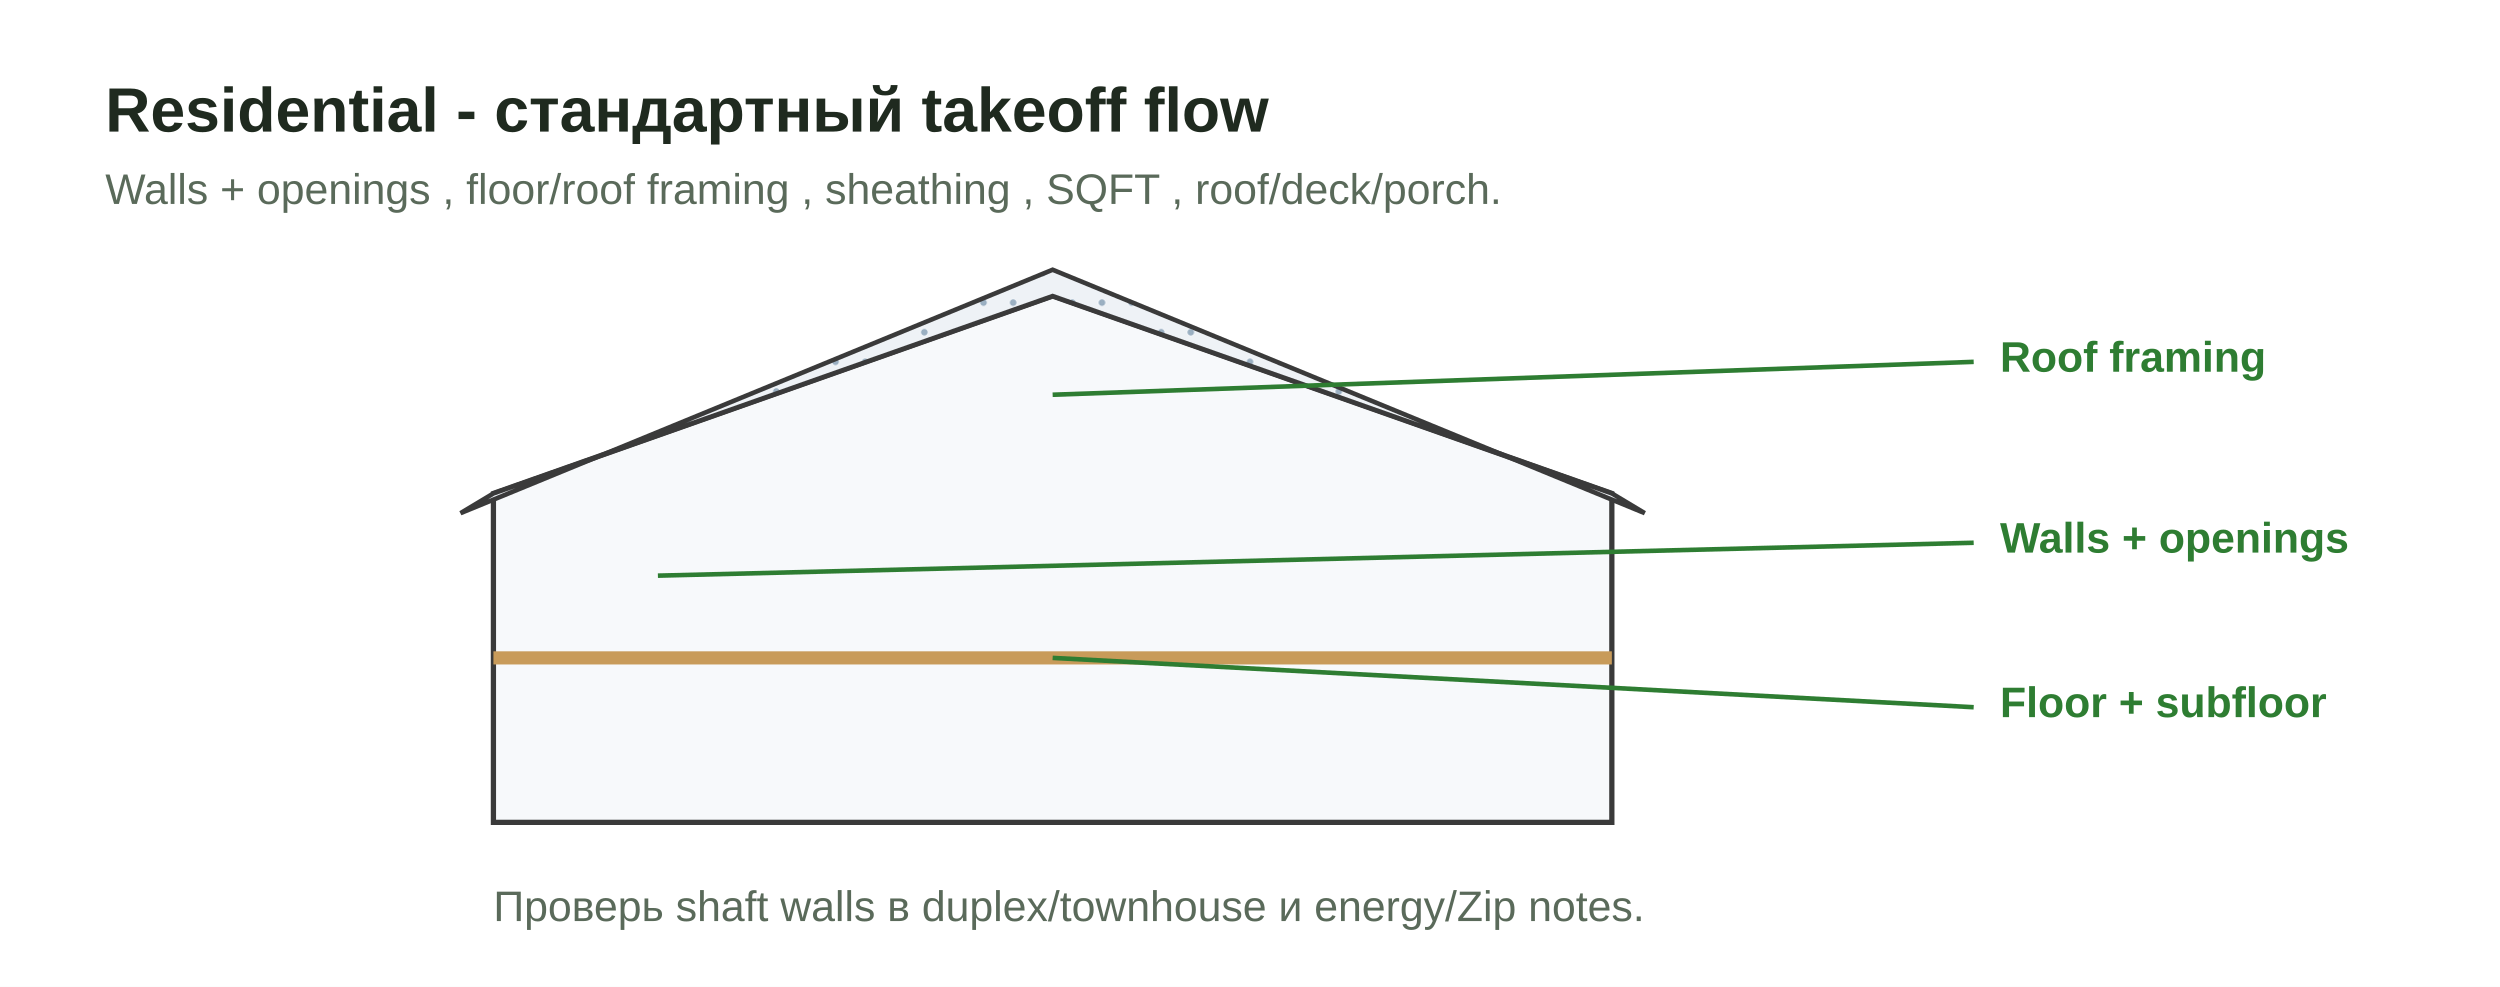
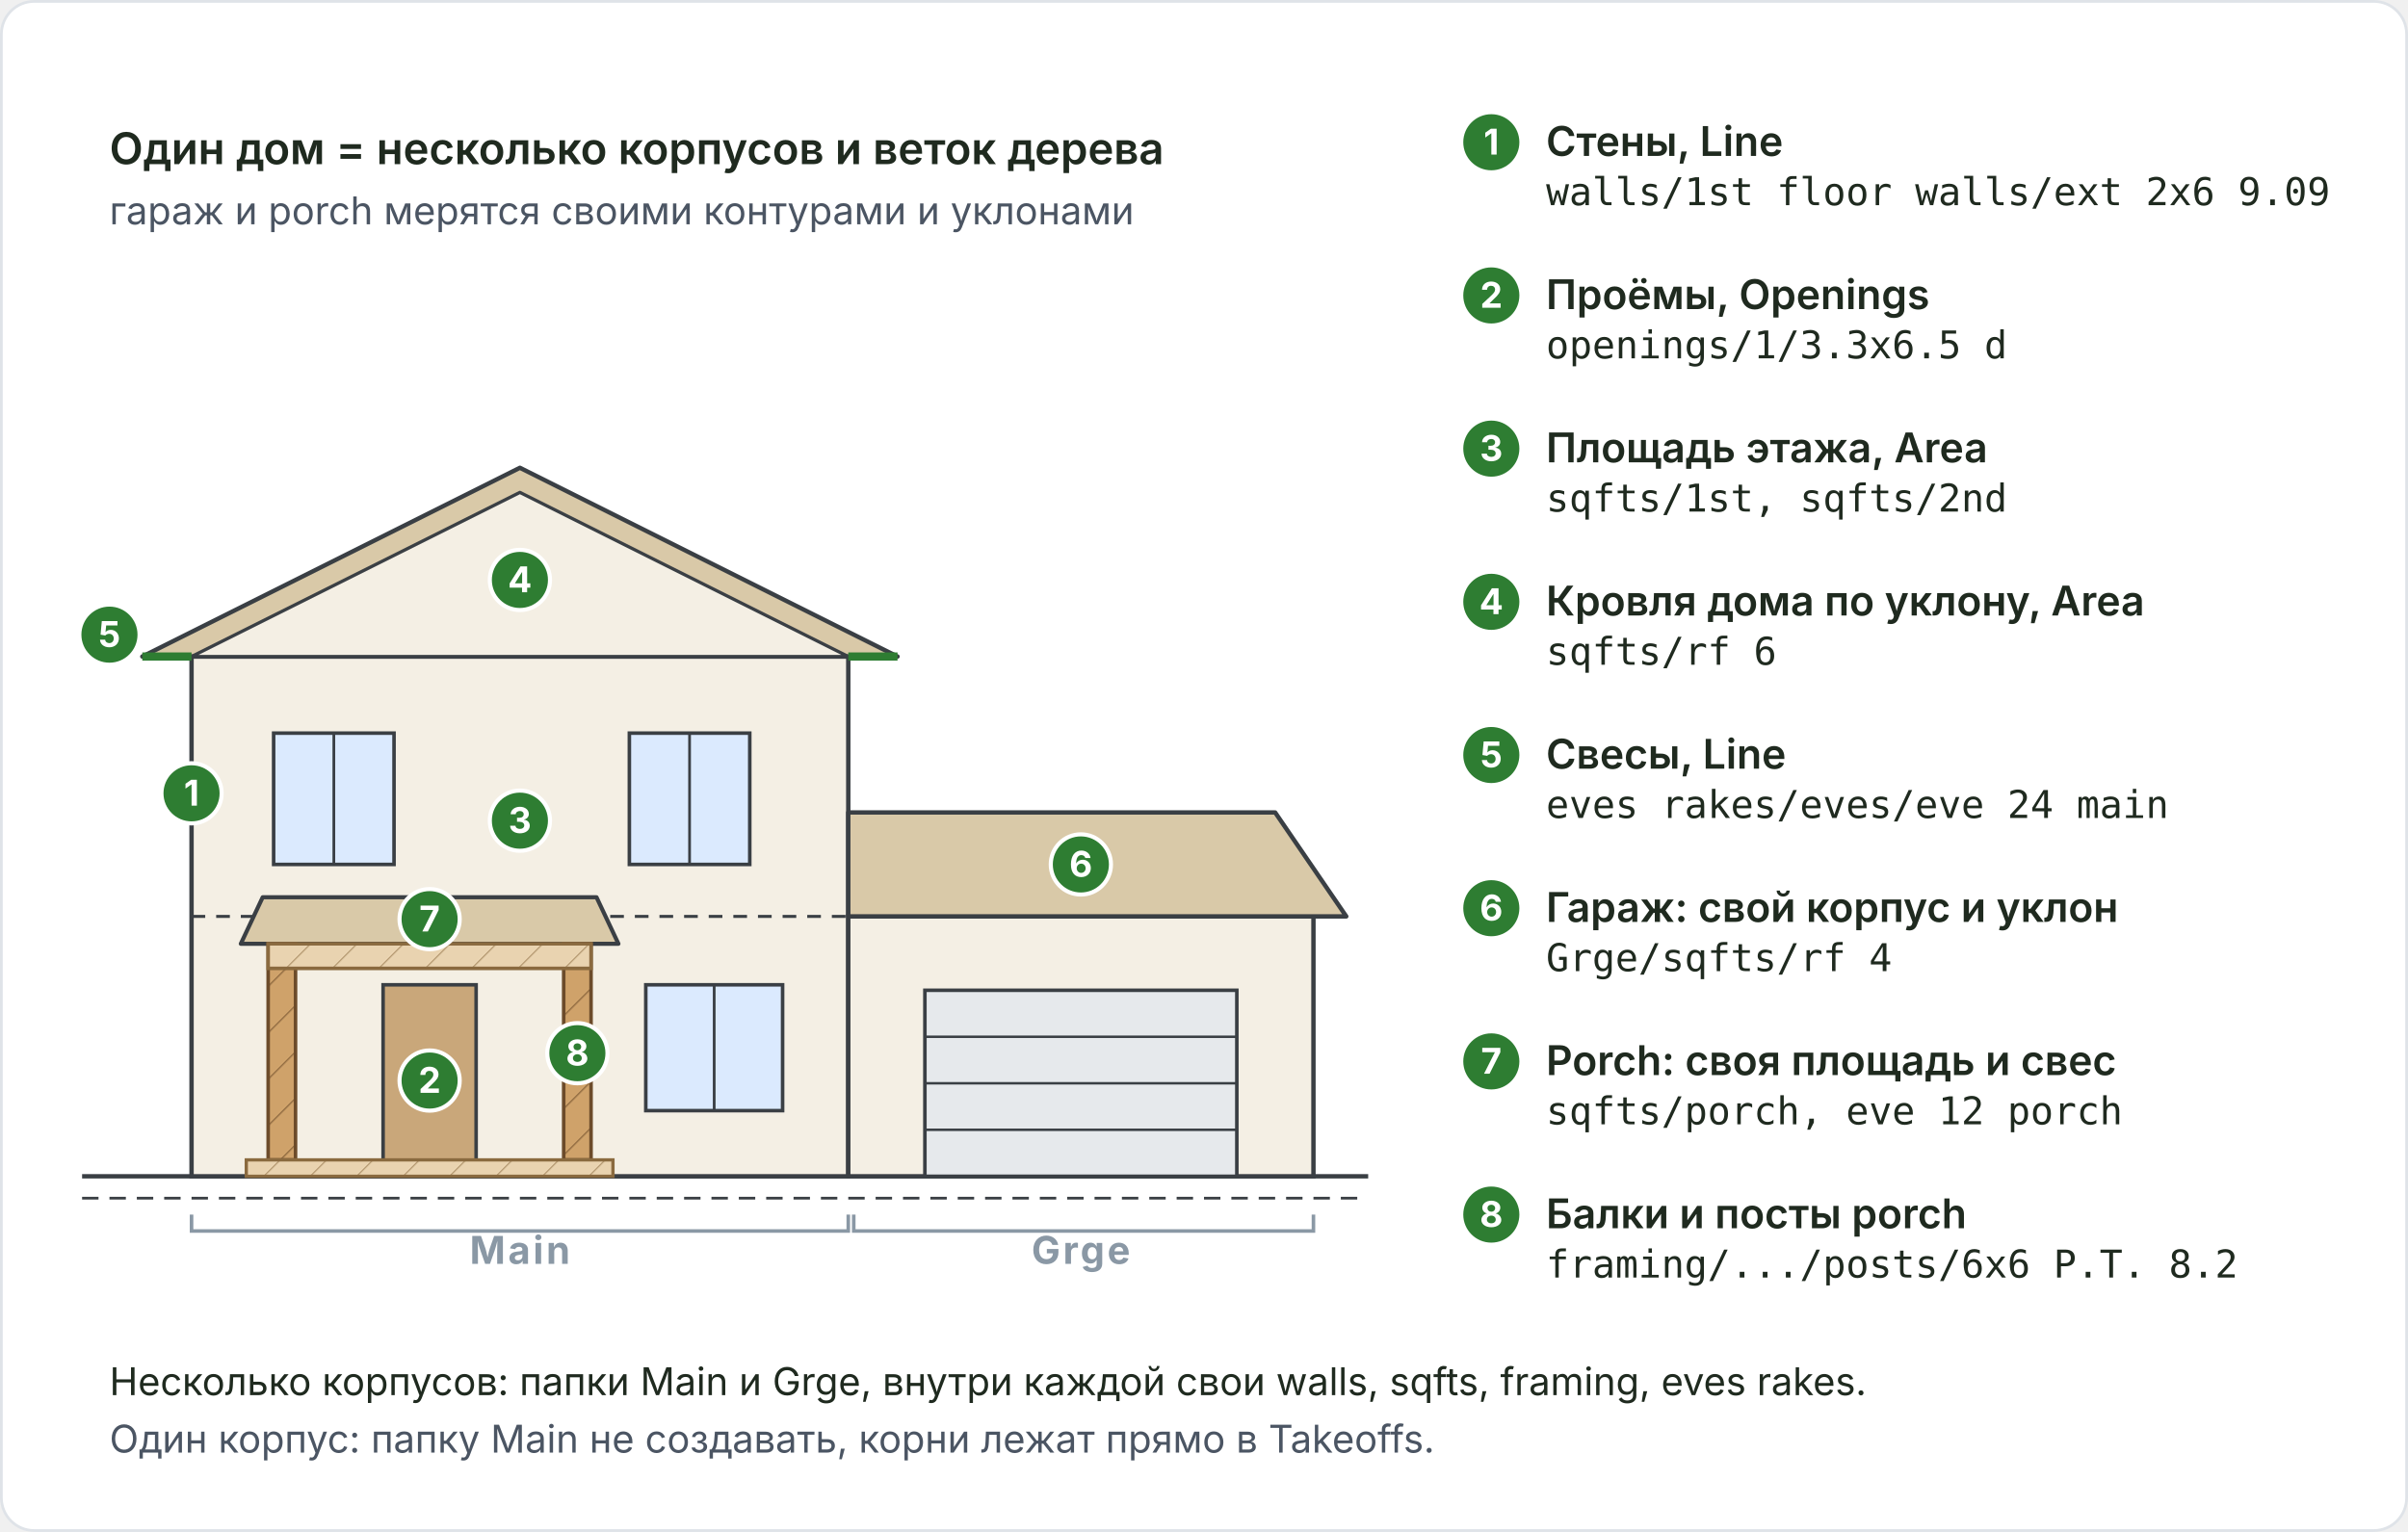
- <svg xmlns="http://www.w3.org/2000/svg" viewBox="0 0 760 300" role="img" aria-labelledby="t">
+ <svg xmlns="http://www.w3.org/2000/svg" viewBox="0 0 880 560" role="img" aria-labelledby="t d">
  <defs>
-     <pattern id="o" width="9" height="9" patternUnits="userSpaceOnUse">
-       <rect width="9" height="9" fill="#eef2f6" />
-       <circle cx="2" cy="2" r="1" fill="#9bb0c2" />
+     <marker id="arr" markerWidth="10" markerHeight="10" refX="9" refY="5" orient="auto" markerUnits="userSpaceOnUse">
+       <path d="M0,1 L0,9 L10,5 z" fill="#2e7d32" />
+     </marker>
+     <marker id="arrInk" markerWidth="10" markerHeight="10" refX="9" refY="5" orient="auto" markerUnits="userSpaceOnUse">
+       <path d="M0,1 L0,9 L10,5 z" fill="#3a3f44" />
+     </marker>
+     <marker id="arrRed" markerWidth="10" markerHeight="10" refX="9" refY="5" orient="auto" markerUnits="userSpaceOnUse">
+       <path d="M0,1 L0,9 L10,5 z" fill="#c62828" />
+     </marker>
+     <marker id="arrGrey" markerWidth="10" markerHeight="10" refX="9" refY="5" orient="auto" markerUnits="userSpaceOnUse">
+       <path d="M0,1 L0,9 L10,5 z" fill="#8a98a5" />
+     </marker>
+     <marker id="tick" markerWidth="8" markerHeight="8" refX="4" refY="4" orient="auto" markerUnits="userSpaceOnUse">
+       <path d="M4,0 L4,8" stroke="#3a3f44" stroke-width="1.4" />
+     </marker>
+     <pattern id="wood" width="12" height="12" patternUnits="userSpaceOnUse" patternTransform="rotate(45)">
+       <rect width="12" height="12" fill="#e9d3b0" />
+       <line x1="0" y1="0" x2="0" y2="12" stroke="#8a6a3f" stroke-width="0.9" opacity="0.55" />
    </pattern>
-     <style>.t{font:700 19px "Segoe UI",Arial,sans-serif;fill:#1f2a1f}.s{font:400 13px "Segoe UI",Arial,sans-serif;fill:#5a6a5a}.l{font:600 13px "Segoe UI",Arial,sans-serif;fill:#2e7d32}</style>
+     <pattern id="pt" width="12" height="12" patternUnits="userSpaceOnUse" patternTransform="rotate(45)">
+       <rect width="12" height="12" fill="#cfa26a" />
+       <line x1="0" y1="0" x2="0" y2="12" stroke="#6c4b2a" stroke-width="1" opacity="0.6" />
+     </pattern>
+     <pattern id="conc" width="10" height="10" patternUnits="userSpaceOnUse">
+       <rect width="10" height="10" fill="#cfd4d8" />
+       <circle cx="2.5" cy="2.5" r="1" fill="#6b7378" opacity="0.7" />
+       <circle cx="7" cy="6.5" r="1" fill="#6b7378" opacity="0.7" />
+     </pattern>
+     <pattern id="sheath" width="7" height="7" patternUnits="userSpaceOnUse">
+       <rect width="7" height="7" fill="#c9b27c" />
+       <circle cx="2" cy="2" r="0.8" fill="#7a6a3c" opacity="0.6" />
+       <circle cx="5" cy="5" r="0.8" fill="#7a6a3c" opacity="0.6" />
+     </pattern>
+     <pattern id="batt" width="20" height="16" patternUnits="userSpaceOnUse">
+       <rect width="20" height="16" fill="#fdf6e3" />
+       <path d="M0,8 Q5,0 10,8 T20,8" fill="none" stroke="#caa64a" stroke-width="1.2" />
+     </pattern>
+     <pattern id="rigid" width="8" height="8" patternUnits="userSpaceOnUse">
+       <rect width="8" height="8" fill="#fbe9c6" />
+       <path d="M0,8 L8,0" stroke="#d9a441" stroke-width="0.8" />
+     </pattern>
+     <pattern id="cmu" width="40" height="20" patternUnits="userSpaceOnUse">
+       <rect width="40" height="20" fill="#cfd4d8" />
+       <path d="M0,10 H40 M20,0 V10 M0,10 V20 M40,10 V20" stroke="#6b7378" stroke-width="1" fill="none" />
+     </pattern>
+     <pattern id="endgrain" width="6" height="6" patternUnits="userSpaceOnUse">
+       <rect width="6" height="6" fill="#e9d3b0" />
+       <path d="M0,3 H6" stroke="#8a6a3f" stroke-width="0.7" opacity="0.5" />
+     </pattern>
+     <pattern id="hatchRed" width="8" height="8" patternUnits="userSpaceOnUse" patternTransform="rotate(45)">
+       <rect width="8" height="8" fill="#fff" />
+       <line x1="0" y1="0" x2="0" y2="8" stroke="#c62828" stroke-width="1.2" opacity="0.6" />
+     </pattern>
+     <pattern id="hatchGrey" width="8" height="8" patternUnits="userSpaceOnUse" patternTransform="rotate(45)">
+       <rect width="8" height="8" fill="#f3f4f6" />
+       <line x1="0" y1="0" x2="0" y2="8" stroke="#9aa4ad" stroke-width="1" opacity="0.8" />
+     </pattern>
+     <pattern id="hatchGreen" width="8" height="8" patternUnits="userSpaceOnUse" patternTransform="rotate(45)">
+       <rect width="8" height="8" fill="#eaf5ea" />
+       <line x1="0" y1="0" x2="0" y2="8" stroke="#2e7d32" stroke-width="1.1" opacity="0.55" />
+     </pattern>
+     <style>
+       .lab{font:600 16px Inter, "Segoe UI", Arial, sans-serif;fill:#1f2a1f}
+       .lab2{font:600 15px Inter, "Segoe UI", Arial, sans-serif;fill:#1f2a1f}
+       .h{font:700 17px Inter, "Segoe UI", Arial, sans-serif;fill:#1f2a1f}
+       .note{font:400 14px Inter, "Segoe UI", Arial, sans-serif;fill:#4b5563}
+       .ink{font:400 14px Inter, "Segoe UI", Arial, sans-serif;fill:#1f2a1f}
+       .inkb{font:700 14px Inter, "Segoe UI", Arial, sans-serif;fill:#1f2a1f}
+       .mono{font:500 14px "JetBrains Mono", Consolas, monospace;fill:#2e7d32}
+       .mono2{font:500 14px "JetBrains Mono", Consolas, monospace;fill:#1f2a1f}
+       .side{font:700 14px Inter, "Segoe UI", Arial, sans-serif;fill:#8a98a5;letter-spacing:1px}
+       .red{font:600 14px Inter, "Segoe UI", Arial, sans-serif;fill:#c62828}
+       .green{font:600 14px Inter, "Segoe UI", Arial, sans-serif;fill:#2e7d32}
+       .dimt{font:500 14px Inter, "Segoe UI", Arial, sans-serif;fill:#1f2a1f}
+       .numt{font:700 13px Inter, "Segoe UI", Arial, sans-serif;fill:#fff;text-anchor:middle}
+       .xl{font:400 14px Inter, "Segoe UI", Arial, sans-serif;fill:#1f2328}
+       .xlb{font:700 14px Inter, "Segoe UI", Arial, sans-serif;fill:#1f2328}
+       .xlh{font:400 13px Inter, "Segoe UI", Arial, sans-serif;fill:#5a6168}
+     </style>
  </defs>
-   <rect width="760" height="300" fill="#fff" />
-   <text class="t" x="32" y="40">Residential - стандартный takeoff flow</text>
-   <text class="s" x="32" y="62">Walls + openings , floor/roof framing , sheathing , SQFT , roof/deck/porch.</text>
-   <polygon points="150,250 150,150 320,90 490,150 490,250" fill="#f7f9fb" stroke="#3a3a3a" stroke-width="1.6" />
-   <polygon points="140,156 320,82 500,156 490,150 320,90 150,150" fill="url(#o)" stroke="#3a3a3a" stroke-width="1.4" />
-   <line x1="150" y1="200" x2="490" y2="200" stroke="#c89b5a" stroke-width="4" />
-   <line x1="320" y1="120" x2="600" y2="110" stroke="#2e7d32" stroke-width="1.4" />
-   <text class="l" x="608" y="113">Roof framing</text>
-   <line x1="200" y1="175" x2="600" y2="165" stroke="#2e7d32" stroke-width="1.4" />
-   <text class="l" x="608" y="168">Walls + openings</text>
-   <line x1="320" y1="200" x2="600" y2="215" stroke="#2e7d32" stroke-width="1.4" />
-   <text class="l" x="608" y="218">Floor + subfloor</text>
-   <text class="s" x="150" y="280">Проверь shaft walls в duplex/townhouse и energy/Zip notes.</text>
+   <rect x="0.5" y="0.5" width="879" height="559" rx="12" fill="#ffffff" stroke="#dfe3e8" />
+   <line x1="30" y1="430" x2="500" y2="430" stroke="#3a3f44" stroke-width="1.6" />
+   <path d="M30,438 H500" stroke="#3a3f44" stroke-width="1" stroke-dasharray="6 4" />
+   <rect x="70" y="240" width="240" height="190" fill="#f4efe4" stroke="#3a3f44" stroke-width="1.6" />
+   <line x1="70" y1="335" x2="310" y2="335" stroke="#3a3f44" stroke-width="1.1" stroke-dasharray="5 4" />
+   <polygon points="52,240 190,171 328,240" fill="#d9c9a8" stroke="#3a3f44" stroke-width="1.6" stroke-linejoin="round" />
+   <polygon points="70,240 190,180 310,240" fill="#f4efe4" stroke="#3a3f44" stroke-width="1.2" stroke-linejoin="round" />
+   <rect x="100" y="268" width="44" height="48" fill="#dbeafe" stroke="#3a3f44" stroke-width="1.3" />
+   <line x1="122" y1="268" x2="122" y2="316" stroke="#3a3f44" stroke-width="1" />
+   <rect x="230" y="268" width="44" height="48" fill="#dbeafe" stroke="#3a3f44" stroke-width="1.3" />
+   <line x1="252" y1="268" x2="252" y2="316" stroke="#3a3f44" stroke-width="1" />
+   <rect x="236" y="360" width="50" height="46" fill="#dbeafe" stroke="#3a3f44" stroke-width="1.3" />
+   <line x1="261" y1="360" x2="261" y2="406" stroke="#3a3f44" stroke-width="1" />
+   <rect x="140" y="360" width="34" height="70" fill="#c9a77a" stroke="#3a3f44" stroke-width="1.3" />
+   <polygon points="88,345 226,345 218,328 96,328" fill="#d9c9a8" stroke="#3a3f44" stroke-width="1.5" stroke-linejoin="round" />
+   <rect x="98" y="345" width="10" height="79" fill="url(#pt)" stroke="#6c4b2a" stroke-width="1.3" />
+   <rect x="206" y="345" width="10" height="79" fill="url(#pt)" stroke="#6c4b2a" stroke-width="1.3" />
+   <rect x="98" y="345" width="118" height="9" fill="url(#wood)" stroke="#8a6a3f" stroke-width="1.3" />
+   <rect x="90" y="424" width="134" height="6" fill="url(#wood)" stroke="#8a6a3f" stroke-width="1.2" />
+   <rect x="310" y="335" width="170" height="95" fill="#f4efe4" stroke="#3a3f44" stroke-width="1.6" />
+   <polygon points="310,335 492,335 466,297 310,297" fill="#d9c9a8" stroke="#3a3f44" stroke-width="1.6" stroke-linejoin="round" />
+   <rect x="338" y="362" width="114" height="68" fill="#e6e9ec" stroke="#3a3f44" stroke-width="1.3" />
+   <line x1="338" y1="379" x2="452" y2="379" stroke="#3a3f44" stroke-width="0.9" />
+   <line x1="338" y1="396" x2="452" y2="396" stroke="#3a3f44" stroke-width="0.9" />
+   <line x1="338" y1="413" x2="452" y2="413" stroke="#3a3f44" stroke-width="0.9" />
+   <text class="side" x="190" y="462" text-anchor="middle">Main</text>
+   <text class="side" x="395" y="462" text-anchor="middle">Grge</text>
+   <path d="M70,444 V450 H310 V444 M312,444 V450 H480 V444" fill="none" stroke="#8a98a5" stroke-width="1.3" />
+   <line x1="52" y1="240" x2="70" y2="240" stroke="#2e7d32" stroke-width="3" />
+   <line x1="310" y1="240" x2="328" y2="240" stroke="#2e7d32" stroke-width="3" />
+   <circle cx="70" cy="290" r="11" fill="#2e7d32" stroke="#fff" stroke-width="1.5" />
+   <text class="numt" x="70" y="294.5">1</text>
+   <circle cx="157" cy="395" r="11" fill="#2e7d32" stroke="#fff" stroke-width="1.5" />
+   <text class="numt" x="157" y="399.5">2</text>
+   <circle cx="190" cy="300" r="11" fill="#2e7d32" stroke="#fff" stroke-width="1.5" />
+   <text class="numt" x="190" y="304.5">3</text>
+   <circle cx="190" cy="212" r="11" fill="#2e7d32" stroke="#fff" stroke-width="1.5" />
+   <text class="numt" x="190" y="216.5">4</text>
+   <circle cx="40" cy="232" r="11" fill="#2e7d32" stroke="#fff" stroke-width="1.5" />
+   <text class="numt" x="40" y="236.5">5</text>
+   <circle cx="395" cy="316" r="11" fill="#2e7d32" stroke="#fff" stroke-width="1.5" />
+   <text class="numt" x="395" y="320.5">6</text>
+   <circle cx="157" cy="336" r="11" fill="#2e7d32" stroke="#fff" stroke-width="1.5" />
+   <text class="numt" x="157" y="340.5">7</text>
+   <circle cx="211" cy="385" r="11" fill="#2e7d32" stroke="#fff" stroke-width="1.5" />
+   <text class="numt" x="211" y="389.5">8</text>
+   <text class="lab" x="40" y="60">Один дом = несколько корпусов и веток дерева</text>
+   <text class="note" x="40" y="82">гараж и porch мерятся своими контурами и уклонами</text>
+   <circle cx="545" cy="52" r="11" fill="#2e7d32" stroke="#fff" stroke-width="1.5" />
+   <text class="numt" x="545" y="56.5">1</text>
+   <text class="lab2" x="565" y="57">Стены, Line</text>
+   <text class="mono2" x="565" y="75">walls/1st floor walls/ext 2x6 9.09</text>
+   <circle cx="545" cy="108" r="11" fill="#2e7d32" stroke="#fff" stroke-width="1.5" />
+   <text class="numt" x="545" y="112.5">2</text>
+   <text class="lab2" x="565" y="113">Проёмы, Openings</text>
+   <text class="mono2" x="565" y="131">openings/1/3.3x6.5 d</text>
+   <circle cx="545" cy="164" r="11" fill="#2e7d32" stroke="#fff" stroke-width="1.5" />
+   <text class="numt" x="545" y="168.5">3</text>
+   <text class="lab2" x="565" y="169">Площадь этажа, Area</text>
+   <text class="mono2" x="565" y="187">sqfts/1st, sqfts/2nd</text>
+   <circle cx="545" cy="220" r="11" fill="#2e7d32" stroke="#fff" stroke-width="1.5" />
+   <text class="numt" x="545" y="224.5">4</text>
+   <text class="lab2" x="565" y="225">Кровля дома по уклону, Area</text>
+   <text class="mono2" x="565" y="243">sqfts/rf 6</text>
+   <circle cx="545" cy="276" r="11" fill="#2e7d32" stroke="#fff" stroke-width="1.5" />
+   <text class="numt" x="545" y="280.5">5</text>
+   <text class="lab2" x="565" y="281">Свесы, Line</text>
+   <text class="mono2" x="565" y="299">eves rakes/eves/eve 24 main</text>
+   <circle cx="545" cy="332" r="11" fill="#2e7d32" stroke="#fff" stroke-width="1.5" />
+   <text class="numt" x="545" y="336.5">6</text>
+   <text class="lab2" x="565" y="337">Гараж: свой корпус и уклон</text>
+   <text class="mono2" x="565" y="355">Grge/sqfts/rf 4</text>
+   <circle cx="545" cy="388" r="11" fill="#2e7d32" stroke="#fff" stroke-width="1.5" />
+   <text class="numt" x="545" y="392.5">7</text>
+   <text class="lab2" x="565" y="393">Porch: своя площадь и свес</text>
+   <text class="mono2" x="565" y="411">sqfts/porch, eve 12 porch</text>
+   <circle cx="545" cy="444" r="11" fill="#2e7d32" stroke="#fff" stroke-width="1.5" />
+   <text class="numt" x="545" y="448.5">8</text>
+   <text class="lab2" x="565" y="449">Балки и посты porch</text>
+   <text class="mono2" x="565" y="467">framing/.../posts/6x6 P.T. 8.2</text>
+   <text class="ink" x="40" y="510">Несколько корпусов: папки Main и Grge, внутри каждой свои walls, sqfts, framing, eves rakes.</text>
+   <text class="note" x="40" y="531">Один корпус: папку Main не создавать, корни лежат прямо в Takeoffs.</text>
</svg>
